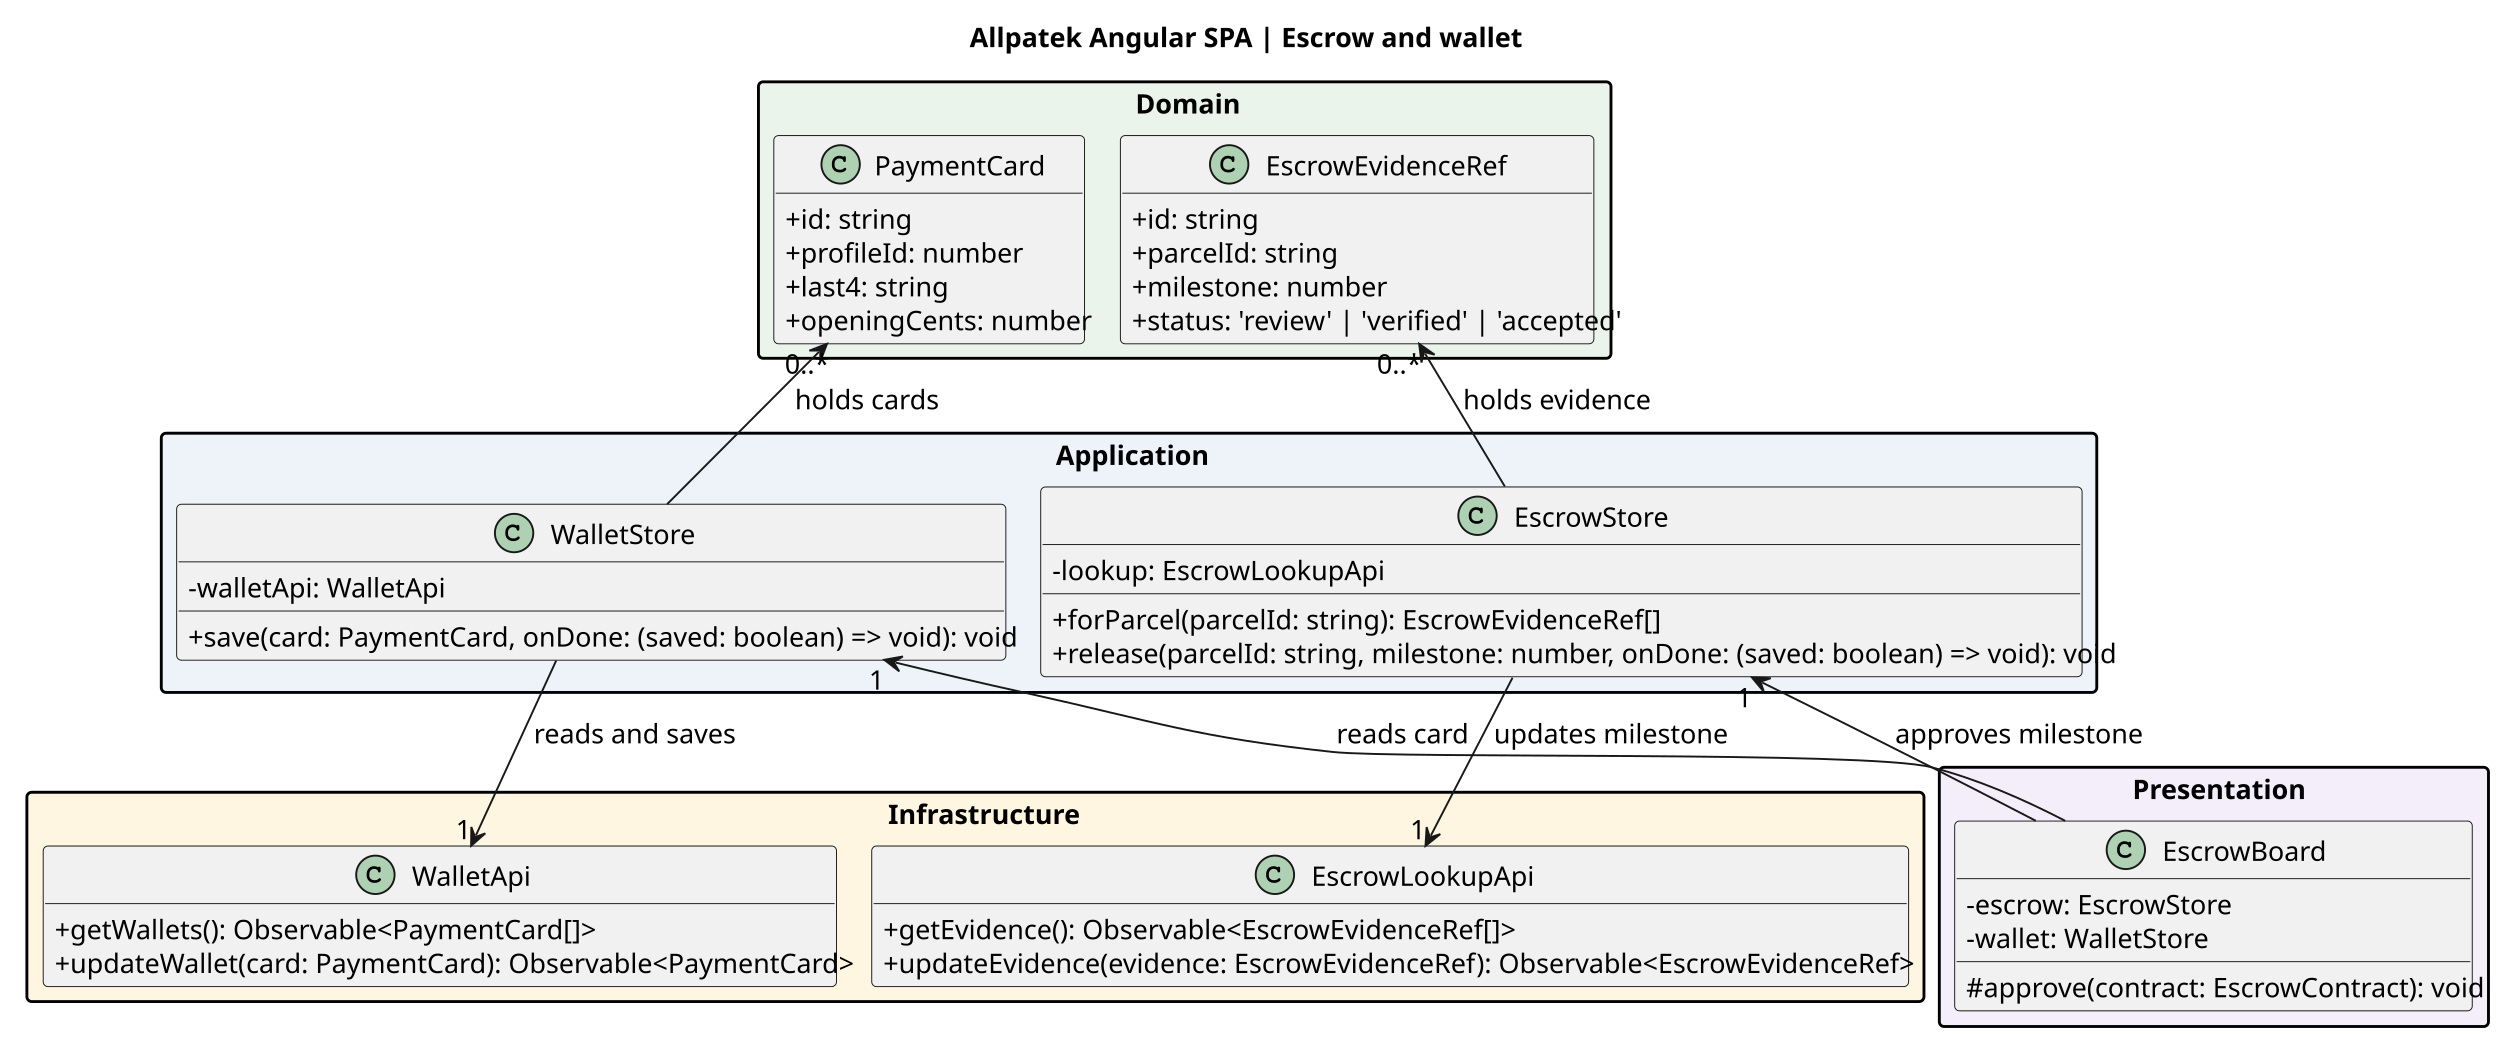
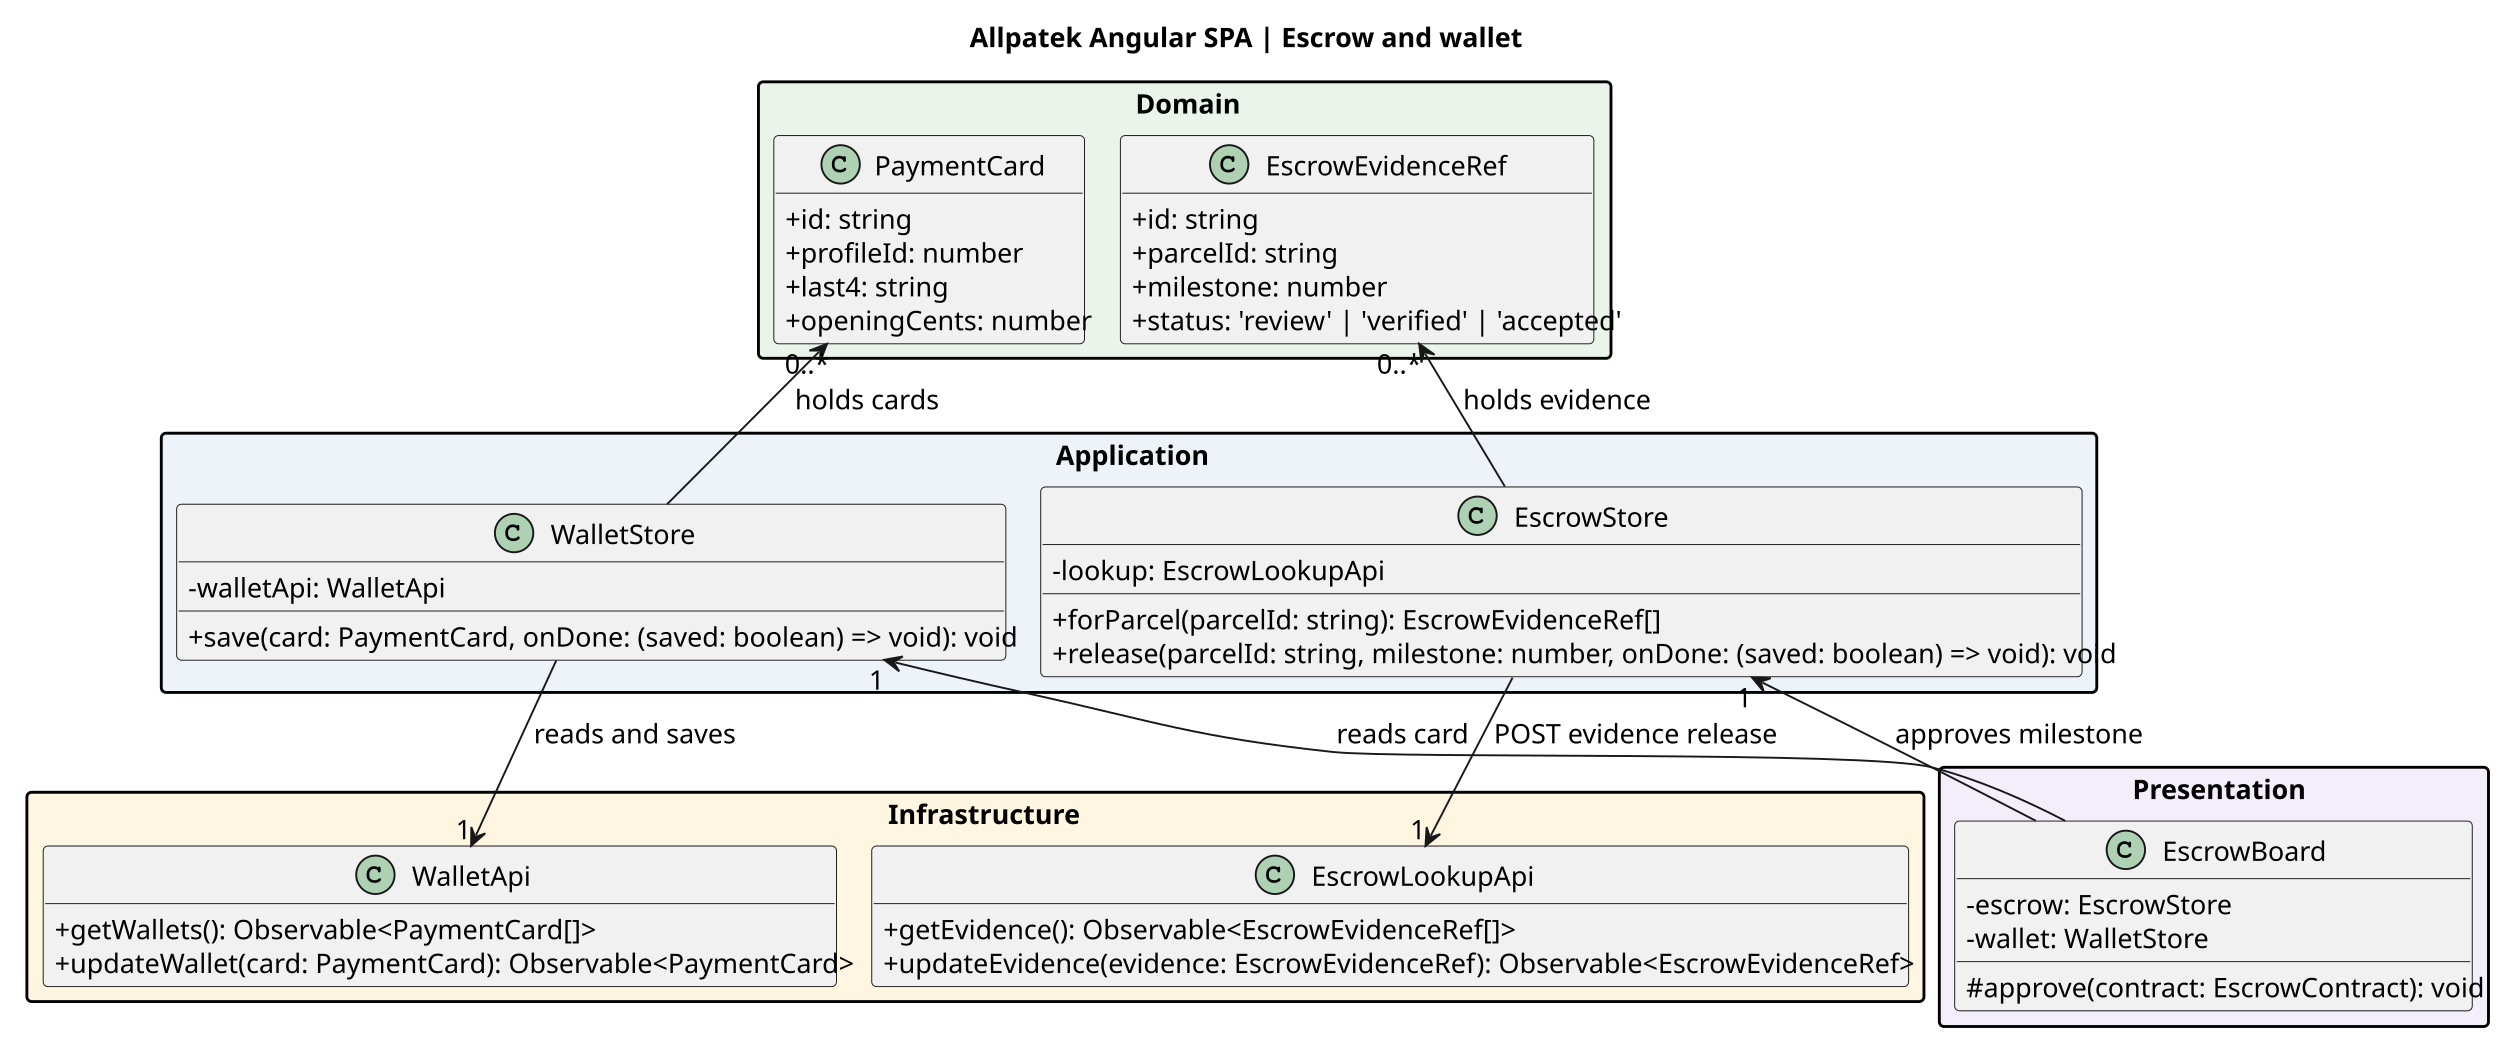
<svg xmlns="http://www.w3.org/2000/svg" contentStyleType="text/css" data-diagram-type="CLASS" height="540px" preserveAspectRatio="none" style="width:1302px;height:540px;background:#FFFFFF;" version="1.1" viewBox="0 0 1302 540" width="1302px" zoomAndPan="magnify">
  <defs />
  <g>
    <g class="title" data-source-line="9">
      <text fill="#000000" font-family="sans-serif" font-size="14" font-weight="bold" lengthAdjust="spacing" textLength="276.985" x="505.007" y="24.533">Allpatek Angular SPA | Escrow and wallet</text>
    </g>
    <g class="cluster" data-qualified-name="Domain" data-source-line="10" id="ent0002">
      <rect fill="#EAF4EA" height="144" rx="2.5" ry="2.5" style="stroke:#000000;stroke-width:1.5;" width="444" x="395" y="42.609" />
      <text fill="#000000" font-family="sans-serif" font-size="14" font-weight="bold" lengthAdjust="spacing" textLength="51.338" x="591.331" y="59.143">Domain</text>
    </g>
    <g class="cluster" data-qualified-name="Application" data-source-line="24" id="ent0005">
      <rect fill="#EDF3F9" height="135" rx="2.5" ry="2.5" style="stroke:#000000;stroke-width:1.5;" width="1008" x="84" y="225.609" />
      <text fill="#000000" font-family="sans-serif" font-size="14" font-weight="bold" lengthAdjust="spacing" textLength="76.221" x="549.89" y="242.143">Application</text>
    </g>
    <g class="cluster" data-qualified-name="Infrastructure" data-source-line="35" id="ent0008">
      <rect fill="#FFF6E2" height="109" rx="2.5" ry="2.5" style="stroke:#000000;stroke-width:1.5;" width="988" x="14" y="412.609" />
      <text fill="#000000" font-family="sans-serif" font-size="14" font-weight="bold" lengthAdjust="spacing" textLength="91.02" x="462.49" y="429.143">Infrastructure</text>
    </g>
    <g class="cluster" data-qualified-name="Presentation" data-source-line="45" id="ent0011">
      <rect fill="#F4EEFB" height="135" rx="2.5" ry="2.5" style="stroke:#000000;stroke-width:1.5;" width="286" x="1010" y="399.609" />
      <text fill="#000000" font-family="sans-serif" font-size="14" font-weight="bold" lengthAdjust="spacing" textLength="84.8" x="1110.6" y="416.143">Presentation</text>
    </g>
    <g class="entity" data-qualified-name="Domain.PaymentCard" data-source-line="11" id="ent0003">
      <rect fill="#F1F1F1" height="108.438" rx="2.5" ry="2.5" style="stroke:#181818;stroke-width:0.5;" width="161.823" x="403" y="70.609" />
      <ellipse cx="437.804" cy="85.609" fill="#ADD1B2" rx="10" ry="10" style="stroke:#181818;stroke-width:1;" />
      <path d="M439.21,81.672 Q439.335,81.5 439.491,81.422 Q439.647,81.328 439.819,81.328 Q440.132,81.328 440.319,81.547 Q440.522,81.75 440.522,82.25 L440.522,83.438 Q440.522,83.953 440.319,84.172 Q440.132,84.375 439.819,84.375 Q439.538,84.375 439.366,84.219 Q439.194,84.062 439.116,83.641 Q439.069,83.344 438.929,83.188 Q438.647,82.875 438.132,82.703 Q437.632,82.516 437.132,82.516 Q436.507,82.516 435.976,82.797 Q435.444,83.062 435.038,83.688 Q434.647,84.297 434.647,85.141 L434.647,86.047 Q434.647,87.062 435.382,87.734 Q436.116,88.406 437.413,88.406 Q438.194,88.406 438.741,88.203 Q439.054,88.078 439.413,87.719 Q439.632,87.5 439.741,87.438 Q439.866,87.359 440.022,87.359 Q440.304,87.359 440.522,87.578 Q440.741,87.797 440.741,88.078 Q440.741,88.359 440.444,88.688 Q440.022,89.172 439.366,89.438 Q438.491,89.812 437.429,89.812 Q436.179,89.812 435.179,89.297 Q434.382,88.891 433.804,88.016 Q433.241,87.125 433.241,86.078 L433.241,85.125 Q433.241,84.031 433.741,83.094 Q434.257,82.141 435.163,81.625 Q436.069,81.109 437.069,81.109 Q437.679,81.109 438.21,81.25 Q438.741,81.391 439.21,81.672 Z " fill="#000000" />
      <text fill="#000000" font-family="sans-serif" font-size="14" lengthAdjust="spacing" textLength="85.593" x="455.427" y="91.338">PaymentCard</text>
      <line style="stroke:#181818;stroke-width:0.5;" x1="404" x2="563.823" y1="100.609" y2="100.609" />
      <text fill="#000000" font-family="sans-serif" font-size="14" lengthAdjust="spacing" textLength="61.086" x="409" y="119.143">+id: string</text>
      <text fill="#000000" font-family="sans-serif" font-size="14" lengthAdjust="spacing" textLength="113.231" x="409" y="136.752">+profileId: number</text>
      <text fill="#000000" font-family="sans-serif" font-size="14" lengthAdjust="spacing" textLength="79.762" x="409" y="154.361">+last4: string</text>
      <text fill="#000000" font-family="sans-serif" font-size="14" lengthAdjust="spacing" textLength="149.823" x="409" y="171.971">+openingCents: number</text>
    </g>
    <g class="entity" data-qualified-name="Domain.EscrowEvidenceRef" data-source-line="17" id="ent0004">
      <rect fill="#F1F1F1" height="108.438" rx="2.5" ry="2.5" style="stroke:#181818;stroke-width:0.5;" width="246.582" x="583.5" y="70.609" />
      <ellipse cx="640.153" cy="85.609" fill="#ADD1B2" rx="10" ry="10" style="stroke:#181818;stroke-width:1;" />
      <path d="M641.56,81.672 Q641.685,81.5 641.841,81.422 Q641.997,81.328 642.169,81.328 Q642.481,81.328 642.669,81.547 Q642.872,81.75 642.872,82.25 L642.872,83.438 Q642.872,83.953 642.669,84.172 Q642.481,84.375 642.169,84.375 Q641.888,84.375 641.716,84.219 Q641.544,84.062 641.466,83.641 Q641.419,83.344 641.278,83.188 Q640.997,82.875 640.481,82.703 Q639.981,82.516 639.481,82.516 Q638.856,82.516 638.325,82.797 Q637.794,83.062 637.388,83.688 Q636.997,84.297 636.997,85.141 L636.997,86.047 Q636.997,87.062 637.731,87.734 Q638.466,88.406 639.763,88.406 Q640.544,88.406 641.091,88.203 Q641.403,88.078 641.763,87.719 Q641.981,87.5 642.091,87.438 Q642.216,87.359 642.372,87.359 Q642.653,87.359 642.872,87.578 Q643.091,87.797 643.091,88.078 Q643.091,88.359 642.794,88.688 Q642.372,89.172 641.716,89.438 Q640.841,89.812 639.778,89.812 Q638.528,89.812 637.528,89.297 Q636.731,88.891 636.153,88.016 Q635.591,87.125 635.591,86.078 L635.591,85.125 Q635.591,84.031 636.091,83.094 Q636.606,82.141 637.513,81.625 Q638.419,81.109 639.419,81.109 Q640.028,81.109 640.56,81.25 Q641.091,81.391 641.56,81.672 Z " fill="#000000" />
      <text fill="#000000" font-family="sans-serif" font-size="14" lengthAdjust="spacing" textLength="125.275" x="659.153" y="91.338">EscrowEvidenceRef</text>
      <line style="stroke:#181818;stroke-width:0.5;" x1="584.5" x2="829.082" y1="100.609" y2="100.609" />
      <text fill="#000000" font-family="sans-serif" font-size="14" lengthAdjust="spacing" textLength="61.086" x="589.5" y="119.143">+id: string</text>
      <text fill="#000000" font-family="sans-serif" font-size="14" lengthAdjust="spacing" textLength="99.996" x="589.5" y="136.752">+parcelId: string</text>
      <text fill="#000000" font-family="sans-serif" font-size="14" lengthAdjust="spacing" textLength="123.341" x="589.5" y="154.361">+milestone: number</text>
      <text fill="#000000" font-family="sans-serif" font-size="14" lengthAdjust="spacing" textLength="234.582" x="589.5" y="171.971">+status: 'review' | 'verified' | 'accepted'</text>
    </g>
    <g class="entity" data-qualified-name="Application.WalletStore" data-source-line="25" id="ent0006">
      <rect fill="#F1F1F1" height="81.219" rx="2.5" ry="2.5" style="stroke:#181818;stroke-width:0.5;" width="431.843" x="92" y="262.609" />
      <ellipse cx="267.742" cy="277.609" fill="#ADD1B2" rx="10" ry="10" style="stroke:#181818;stroke-width:1;" />
      <path d="M269.148,273.672 Q269.273,273.5 269.43,273.422 Q269.586,273.328 269.758,273.328 Q270.07,273.328 270.258,273.547 Q270.461,273.75 270.461,274.25 L270.461,275.438 Q270.461,275.953 270.258,276.172 Q270.07,276.375 269.758,276.375 Q269.477,276.375 269.305,276.219 Q269.133,276.062 269.055,275.641 Q269.008,275.344 268.867,275.188 Q268.586,274.875 268.07,274.703 Q267.57,274.516 267.07,274.516 Q266.445,274.516 265.914,274.797 Q265.383,275.062 264.977,275.688 Q264.586,276.297 264.586,277.141 L264.586,278.047 Q264.586,279.062 265.32,279.734 Q266.055,280.406 267.352,280.406 Q268.133,280.406 268.68,280.203 Q268.992,280.078 269.352,279.719 Q269.57,279.5 269.68,279.438 Q269.805,279.359 269.961,279.359 Q270.242,279.359 270.461,279.578 Q270.68,279.797 270.68,280.078 Q270.68,280.359 270.383,280.688 Q269.961,281.172 269.305,281.438 Q268.43,281.812 267.367,281.812 Q266.117,281.812 265.117,281.297 Q264.32,280.891 263.742,280.016 Q263.18,279.125 263.18,278.078 L263.18,277.125 Q263.18,276.031 263.68,275.094 Q264.195,274.141 265.102,273.625 Q266.008,273.109 267.008,273.109 Q267.617,273.109 268.148,273.25 Q268.68,273.391 269.148,273.672 Z " fill="#000000" />
      <text fill="#000000" font-family="sans-serif" font-size="14" lengthAdjust="spacing" textLength="72.358" x="286.742" y="283.338">WalletStore</text>
      <line style="stroke:#181818;stroke-width:0.5;" x1="93" x2="522.843" y1="292.609" y2="292.609" />
      <text fill="#000000" font-family="sans-serif" font-size="14" lengthAdjust="spacing" textLength="127.6" x="98" y="311.143">-walletApi: WalletApi</text>
      <line style="stroke:#181818;stroke-width:0.5;" x1="93" x2="522.843" y1="318.219" y2="318.219" />
      <text fill="#000000" font-family="sans-serif" font-size="14" lengthAdjust="spacing" textLength="419.843" x="98" y="336.752">+save(card: PaymentCard, onDone: (saved: boolean) =&gt; void): void</text>
    </g>
    <g class="entity" data-qualified-name="Application.EscrowStore" data-source-line="29" id="ent0007">
      <rect fill="#F1F1F1" height="98.828" rx="2.5" ry="2.5" style="stroke:#181818;stroke-width:0.5;" width="542.346" x="542" y="253.609" />
      <ellipse cx="769.494" cy="268.609" fill="#ADD1B2" rx="10" ry="10" style="stroke:#181818;stroke-width:1;" />
      <path d="M770.9,264.672 Q771.025,264.5 771.181,264.422 Q771.337,264.328 771.509,264.328 Q771.822,264.328 772.009,264.547 Q772.212,264.75 772.212,265.25 L772.212,266.438 Q772.212,266.953 772.009,267.172 Q771.822,267.375 771.509,267.375 Q771.228,267.375 771.056,267.219 Q770.884,267.062 770.806,266.641 Q770.759,266.344 770.619,266.188 Q770.337,265.875 769.822,265.703 Q769.322,265.516 768.822,265.516 Q768.197,265.516 767.665,265.797 Q767.134,266.062 766.728,266.688 Q766.337,267.297 766.337,268.141 L766.337,269.047 Q766.337,270.062 767.072,270.734 Q767.806,271.406 769.103,271.406 Q769.884,271.406 770.431,271.203 Q770.744,271.078 771.103,270.719 Q771.322,270.5 771.431,270.438 Q771.556,270.359 771.712,270.359 Q771.994,270.359 772.212,270.578 Q772.431,270.797 772.431,271.078 Q772.431,271.359 772.134,271.688 Q771.712,272.172 771.056,272.438 Q770.181,272.812 769.119,272.812 Q767.869,272.812 766.869,272.297 Q766.072,271.891 765.494,271.016 Q764.931,270.125 764.931,269.078 L764.931,268.125 Q764.931,267.031 765.431,266.094 Q765.947,265.141 766.853,264.625 Q767.759,264.109 768.759,264.109 Q769.369,264.109 769.9,264.25 Q770.431,264.391 770.9,264.672 Z " fill="#000000" />
      <text fill="#000000" font-family="sans-serif" font-size="14" lengthAdjust="spacing" textLength="79.358" x="788.494" y="274.338">EscrowStore</text>
      <line style="stroke:#181818;stroke-width:0.5;" x1="543" x2="1083.346" y1="283.609" y2="283.609" />
      <text fill="#000000" font-family="sans-serif" font-size="14" lengthAdjust="spacing" textLength="165.758" x="548" y="302.143">-lookup: EscrowLookupApi</text>
      <line style="stroke:#181818;stroke-width:0.5;" x1="543" x2="1083.346" y1="309.219" y2="309.219" />
      <text fill="#000000" font-family="sans-serif" font-size="14" lengthAdjust="spacing" textLength="306.175" x="548" y="327.752">+forParcel(parcelId: string): EscrowEvidenceRef[]</text>
      <text fill="#000000" font-family="sans-serif" font-size="14" lengthAdjust="spacing" textLength="530.346" x="548" y="345.361">+release(parcelId: string, milestone: number, onDone: (saved: boolean) =&gt; void): void</text>
    </g>
    <g class="entity" data-qualified-name="Infrastructure.WalletApi" data-source-line="36" id="ent0009">
      <rect fill="#F1F1F1" height="73.219" rx="2.5" ry="2.5" style="stroke:#181818;stroke-width:0.5;" width="413.14" x="22.5" y="440.609" />
      <ellipse cx="195.504" cy="455.609" fill="#ADD1B2" rx="10" ry="10" style="stroke:#181818;stroke-width:1;" />
      <path d="M196.911,451.672 Q197.036,451.5 197.192,451.422 Q197.348,451.328 197.52,451.328 Q197.833,451.328 198.02,451.547 Q198.223,451.75 198.223,452.25 L198.223,453.438 Q198.223,453.953 198.02,454.172 Q197.833,454.375 197.52,454.375 Q197.239,454.375 197.067,454.219 Q196.895,454.062 196.817,453.641 Q196.77,453.344 196.629,453.188 Q196.348,452.875 195.833,452.703 Q195.333,452.516 194.833,452.516 Q194.208,452.516 193.676,452.797 Q193.145,453.062 192.739,453.688 Q192.348,454.297 192.348,455.141 L192.348,456.047 Q192.348,457.062 193.083,457.734 Q193.817,458.406 195.114,458.406 Q195.895,458.406 196.442,458.203 Q196.754,458.078 197.114,457.719 Q197.333,457.5 197.442,457.438 Q197.567,457.359 197.723,457.359 Q198.004,457.359 198.223,457.578 Q198.442,457.797 198.442,458.078 Q198.442,458.359 198.145,458.688 Q197.723,459.172 197.067,459.438 Q196.192,459.812 195.129,459.812 Q193.879,459.812 192.879,459.297 Q192.083,458.891 191.504,458.016 Q190.942,457.125 190.942,456.078 L190.942,455.125 Q190.942,454.031 191.442,453.094 Q191.958,452.141 192.864,451.625 Q193.77,451.109 194.77,451.109 Q195.379,451.109 195.911,451.25 Q196.442,451.391 196.911,451.672 Z " fill="#000000" />
      <text fill="#000000" font-family="sans-serif" font-size="14" lengthAdjust="spacing" textLength="59.131" x="214.504" y="461.338">WalletApi</text>
      <line style="stroke:#181818;stroke-width:0.5;" x1="23.5" x2="434.64" y1="470.609" y2="470.609" />
      <text fill="#000000" font-family="sans-serif" font-size="14" lengthAdjust="spacing" textLength="271.954" x="28.5" y="489.143">+getWallets(): Observable&lt;PaymentCard[]&gt;</text>
      <text fill="#000000" font-family="sans-serif" font-size="14" lengthAdjust="spacing" textLength="401.14" x="28.5" y="506.752">+updateWallet(card: PaymentCard): Observable&lt;PaymentCard&gt;</text>
    </g>
    <g class="entity" data-qualified-name="Infrastructure.EscrowLookupApi" data-source-line="40" id="ent0010">
      <rect fill="#F1F1F1" height="73.219" rx="2.5" ry="2.5" style="stroke:#181818;stroke-width:0.5;" width="540.008" x="454" y="440.609" />
      <ellipse cx="663.973" cy="455.609" fill="#ADD1B2" rx="10" ry="10" style="stroke:#181818;stroke-width:1;" />
      <path d="M665.379,451.672 Q665.504,451.5 665.661,451.422 Q665.817,451.328 665.989,451.328 Q666.301,451.328 666.489,451.547 Q666.692,451.75 666.692,452.25 L666.692,453.438 Q666.692,453.953 666.489,454.172 Q666.301,454.375 665.989,454.375 Q665.707,454.375 665.536,454.219 Q665.364,454.062 665.286,453.641 Q665.239,453.344 665.098,453.188 Q664.817,452.875 664.301,452.703 Q663.801,452.516 663.301,452.516 Q662.676,452.516 662.145,452.797 Q661.614,453.062 661.207,453.688 Q660.817,454.297 660.817,455.141 L660.817,456.047 Q660.817,457.062 661.551,457.734 Q662.286,458.406 663.582,458.406 Q664.364,458.406 664.911,458.203 Q665.223,458.078 665.582,457.719 Q665.801,457.5 665.911,457.438 Q666.036,457.359 666.192,457.359 Q666.473,457.359 666.692,457.578 Q666.911,457.797 666.911,458.078 Q666.911,458.359 666.614,458.688 Q666.192,459.172 665.536,459.438 Q664.661,459.812 663.598,459.812 Q662.348,459.812 661.348,459.297 Q660.551,458.891 659.973,458.016 Q659.411,457.125 659.411,456.078 L659.411,455.125 Q659.411,454.031 659.911,453.094 Q660.426,452.141 661.332,451.625 Q662.239,451.109 663.239,451.109 Q663.848,451.109 664.379,451.25 Q664.911,451.391 665.379,451.672 Z " fill="#000000" />
      <text fill="#000000" font-family="sans-serif" font-size="14" lengthAdjust="spacing" textLength="112.061" x="682.973" y="461.338">EscrowLookupApi</text>
      <line style="stroke:#181818;stroke-width:0.5;" x1="455" x2="993.008" y1="470.609" y2="470.609" />
      <text fill="#000000" font-family="sans-serif" font-size="14" lengthAdjust="spacing" textLength="323.333" x="460" y="489.143">+getEvidence(): Observable&lt;EscrowEvidenceRef[]&gt;</text>
      <text fill="#000000" font-family="sans-serif" font-size="14" lengthAdjust="spacing" textLength="528.008" x="460" y="506.752">+updateEvidence(evidence: EscrowEvidenceRef): Observable&lt;EscrowEvidenceRef&gt;</text>
    </g>
    <g class="entity" data-qualified-name="Presentation.EscrowBoard" data-source-line="46" id="ent0012">
      <rect fill="#F1F1F1" height="98.828" rx="2.5" ry="2.5" style="stroke:#181818;stroke-width:0.5;" width="269.551" x="1018" y="427.609" />
      <ellipse cx="1107.148" cy="442.609" fill="#ADD1B2" rx="10" ry="10" style="stroke:#181818;stroke-width:1;" />
      <path d="M1108.554,438.672 Q1108.679,438.5 1108.835,438.422 Q1108.992,438.328 1109.164,438.328 Q1109.476,438.328 1109.664,438.547 Q1109.867,438.75 1109.867,439.25 L1109.867,440.438 Q1109.867,440.953 1109.664,441.172 Q1109.476,441.375 1109.164,441.375 Q1108.882,441.375 1108.71,441.219 Q1108.539,441.062 1108.46,440.641 Q1108.414,440.344 1108.273,440.188 Q1107.992,439.875 1107.476,439.703 Q1106.976,439.516 1106.476,439.516 Q1105.851,439.516 1105.32,439.797 Q1104.789,440.062 1104.382,440.688 Q1103.992,441.297 1103.992,442.141 L1103.992,443.047 Q1103.992,444.062 1104.726,444.734 Q1105.46,445.406 1106.757,445.406 Q1107.539,445.406 1108.085,445.203 Q1108.398,445.078 1108.757,444.719 Q1108.976,444.5 1109.085,444.438 Q1109.21,444.359 1109.367,444.359 Q1109.648,444.359 1109.867,444.578 Q1110.085,444.797 1110.085,445.078 Q1110.085,445.359 1109.789,445.688 Q1109.367,446.172 1108.71,446.438 Q1107.835,446.812 1106.773,446.812 Q1105.523,446.812 1104.523,446.297 Q1103.726,445.891 1103.148,445.016 Q1102.585,444.125 1102.585,443.078 L1102.585,442.125 Q1102.585,441.031 1103.085,440.094 Q1103.601,439.141 1104.507,438.625 Q1105.414,438.109 1106.414,438.109 Q1107.023,438.109 1107.554,438.25 Q1108.085,438.391 1108.554,438.672 Z " fill="#000000" />
      <text fill="#000000" font-family="sans-serif" font-size="14" lengthAdjust="spacing" textLength="83.255" x="1126.148" y="448.338">EscrowBoard</text>
      <line style="stroke:#181818;stroke-width:0.5;" x1="1019" x2="1286.551" y1="457.609" y2="457.609" />
      <text fill="#000000" font-family="sans-serif" font-size="14" lengthAdjust="spacing" textLength="136.144" x="1024" y="476.143">-escrow: EscrowStore</text>
      <text fill="#000000" font-family="sans-serif" font-size="14" lengthAdjust="spacing" textLength="120.593" x="1024" y="493.752">-wallet: WalletStore</text>
      <line style="stroke:#181818;stroke-width:0.5;" x1="1019" x2="1286.551" y1="500.828" y2="500.828" />
      <text fill="#000000" font-family="sans-serif" font-size="14" lengthAdjust="spacing" textLength="257.551" x="1024" y="519.361">#approve(contract: EscrowContract): void</text>
    </g>
    <g class="link" data-entity-1="ent0003" data-entity-2="ent0006" data-link-type="dependency" id="lnk14">
      <polygon fill="#181818" points="430.717,179.044,421.529,182.593,427.186,182.585,427.194,188.242,430.717,179.044" style="stroke:#181818;stroke-width:1;" />
      <path d="M426.48,183.293 C399.669,210.18 371.974,237.954 347.404,262.593" fill="none" style="stroke:#181818;stroke-width:1;" />
      <text fill="#000000" font-family="sans-serif" font-size="14" lengthAdjust="spacing" textLength="71.593" x="414" y="213.143">holds cards</text>
      <text fill="#000000" font-family="sans-serif" font-size="14" lengthAdjust="spacing" textLength="21.014" x="408.717" y="194.577">0..*</text>
    </g>
    <g class="link" data-entity-1="ent0004" data-entity-2="ent0007" data-link-type="dependency" id="lnk16">
      <polygon fill="#181818" points="739.091,179.044,740.296,188.819,741.665,183.331,747.154,184.7,739.091,179.044" style="stroke:#181818;stroke-width:1;" />
      <path d="M742.18,184.188 C756.378,207.828 769.871,230.295 783.726,253.366" fill="none" style="stroke:#181818;stroke-width:1;" />
      <text fill="#000000" font-family="sans-serif" font-size="14" lengthAdjust="spacing" textLength="93.399" x="762" y="213.143">holds evidence</text>
      <text fill="#000000" font-family="sans-serif" font-size="14" lengthAdjust="spacing" textLength="21.014" x="717.091" y="194.577">0..*</text>
    </g>
    <g class="link" data-entity-1="ent0006" data-entity-2="ent0009" data-link-type="dependency" id="lnk17">
      <polygon fill="#181818" points="245.345,440.523,252.736,434.014,247.432,435.979,245.466,430.675,245.345,440.523" style="stroke:#181818;stroke-width:1;" />
      <path d="M289.677,344.002 C276.276,373.178 260.763,406.954 247.849,435.071" fill="none" style="stroke:#181818;stroke-width:1;" />
      <text fill="#000000" font-family="sans-serif" font-size="14" lengthAdjust="spacing" textLength="102.731" x="278" y="387.143">reads and saves</text>
      <text fill="#000000" font-family="sans-serif" font-size="14" lengthAdjust="spacing" textLength="7.786" x="237.345" y="437.056">1</text>
    </g>
    <g class="link" data-entity-1="ent0007" data-entity-2="ent0010" data-link-type="dependency" id="lnk18">
      <polygon fill="#181818" points="742.395,440.559,750.084,434.404,744.693,436.118,742.979,430.727,742.395,440.559" style="stroke:#181818;stroke-width:1;" />
      <path d="M787.734,352.938 C773.293,380.846 758.263,409.892 745.153,435.23" fill="none" style="stroke:#181818;stroke-width:1;" />
-       <text fill="#000000" font-family="sans-serif" font-size="14" lengthAdjust="spacing" textLength="113.627" x="778" y="387.143">updates milestone</text>
+       <text fill="#000000" font-family="sans-serif" font-size="14" lengthAdjust="spacing" textLength="147.855" x="778" y="387.143">POST evidence release</text>
      <text fill="#000000" font-family="sans-serif" font-size="14" lengthAdjust="spacing" textLength="7.786" x="734.395" y="437.092">1</text>
    </g>
    <g class="link" data-entity-1="ent0006" data-entity-2="ent0012" data-link-type="dependency" id="lnk20">
      <polygon fill="#181818" points="460.53,343.632,468.322,349.655,465.387,344.819,470.222,341.884,460.53,343.632" style="stroke:#181818;stroke-width:1;" />
      <path d="M466.358,345.057 C490.55,350.973 509.506,355.402 533,360.609 C604.143,376.378 621.554,383.76 694,391.609 C728.476,395.345 972.424,390.938 1006,399.609 C1029.678,405.724 1053.838,416.212 1075.55,427.495" fill="none" style="stroke:#181818;stroke-width:1;" />
      <text fill="#000000" font-family="sans-serif" font-size="14" lengthAdjust="spacing" textLength="66.144" x="696" y="387.143">reads card</text>
      <text fill="#000000" font-family="sans-serif" font-size="14" lengthAdjust="spacing" textLength="7.786" x="452.53" y="359.165">1</text>
    </g>
    <g class="link" data-entity-1="ent0007" data-entity-2="ent0012" data-link-type="dependency" id="lnk22">
      <polygon fill="#181818" points="912.37,352.798,918.665,360.372,916.852,355.014,922.21,353.2,912.37,352.798" style="stroke:#181818;stroke-width:1;" />
      <path d="M917.748,355.457 C947.886,370.353 975.664,384.212 1006,399.609 C1023.573,408.529 1042.267,418.152 1060.224,427.464" fill="none" style="stroke:#181818;stroke-width:1;" />
      <text fill="#000000" font-family="sans-serif" font-size="14" lengthAdjust="spacing" textLength="121.399" x="987" y="387.143">approves milestone</text>
      <text fill="#000000" font-family="sans-serif" font-size="14" lengthAdjust="spacing" textLength="7.786" x="904.37" y="368.331">1</text>
    </g>
  </g>
</svg>
